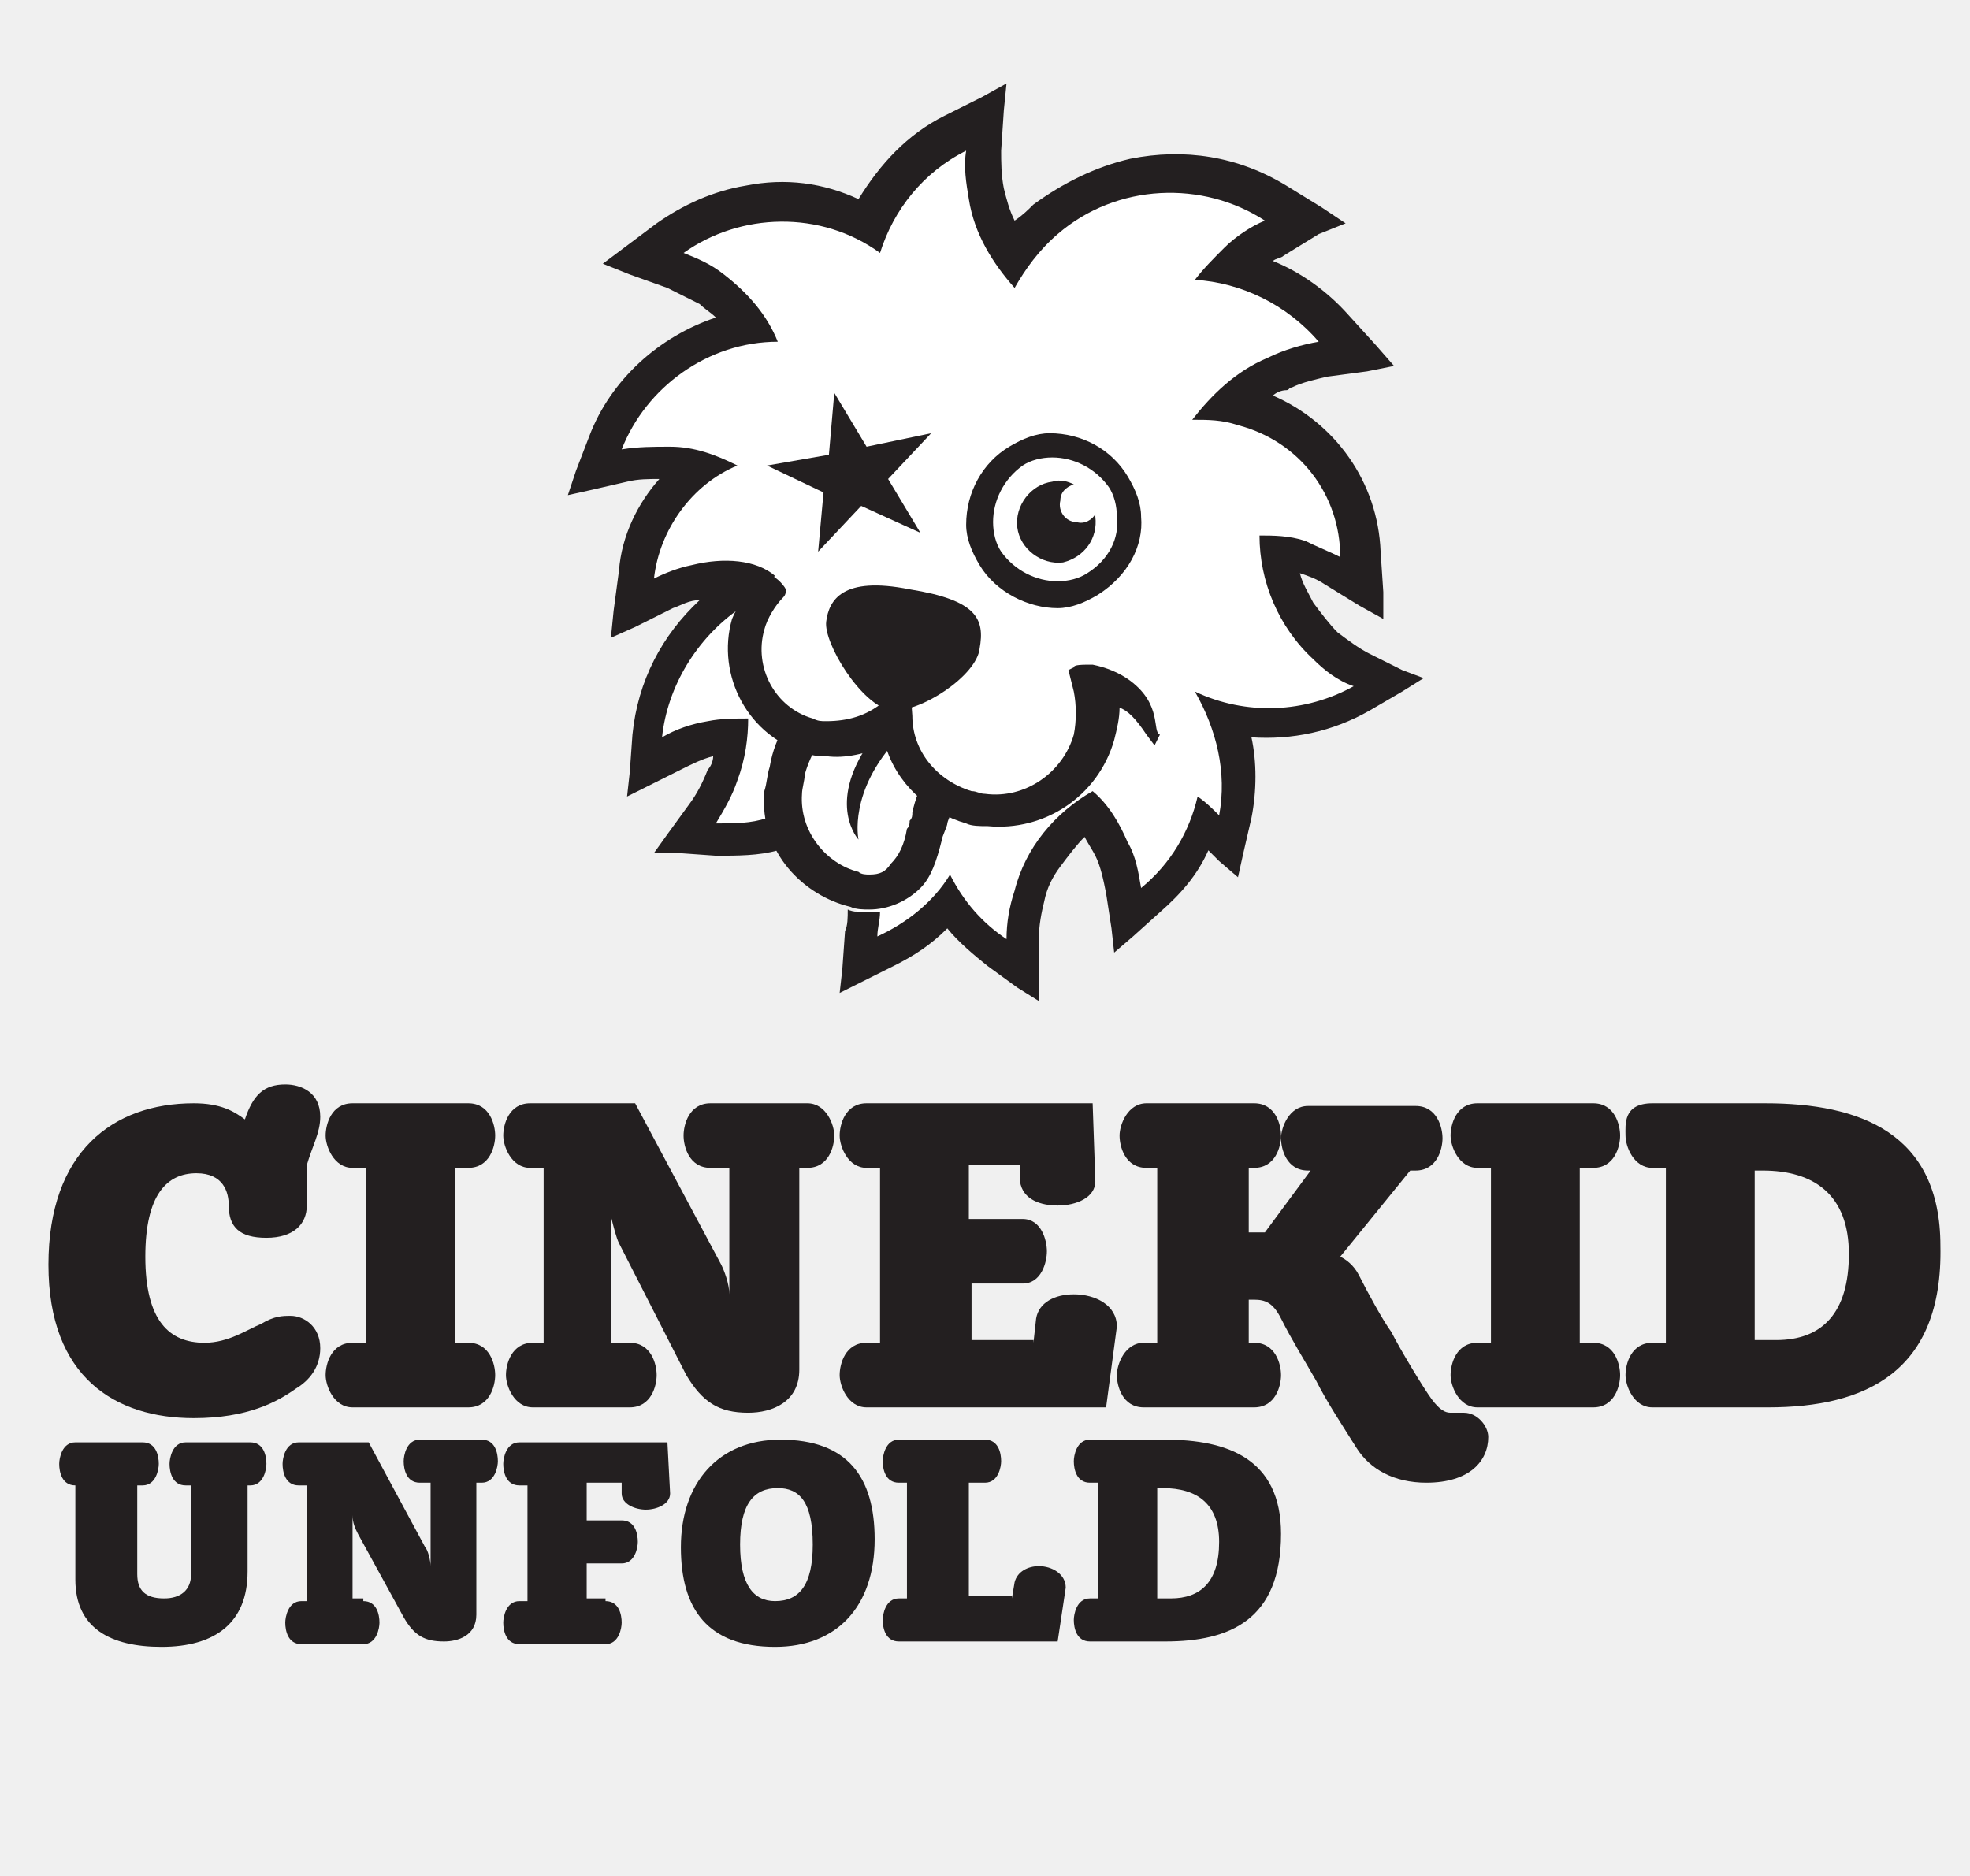
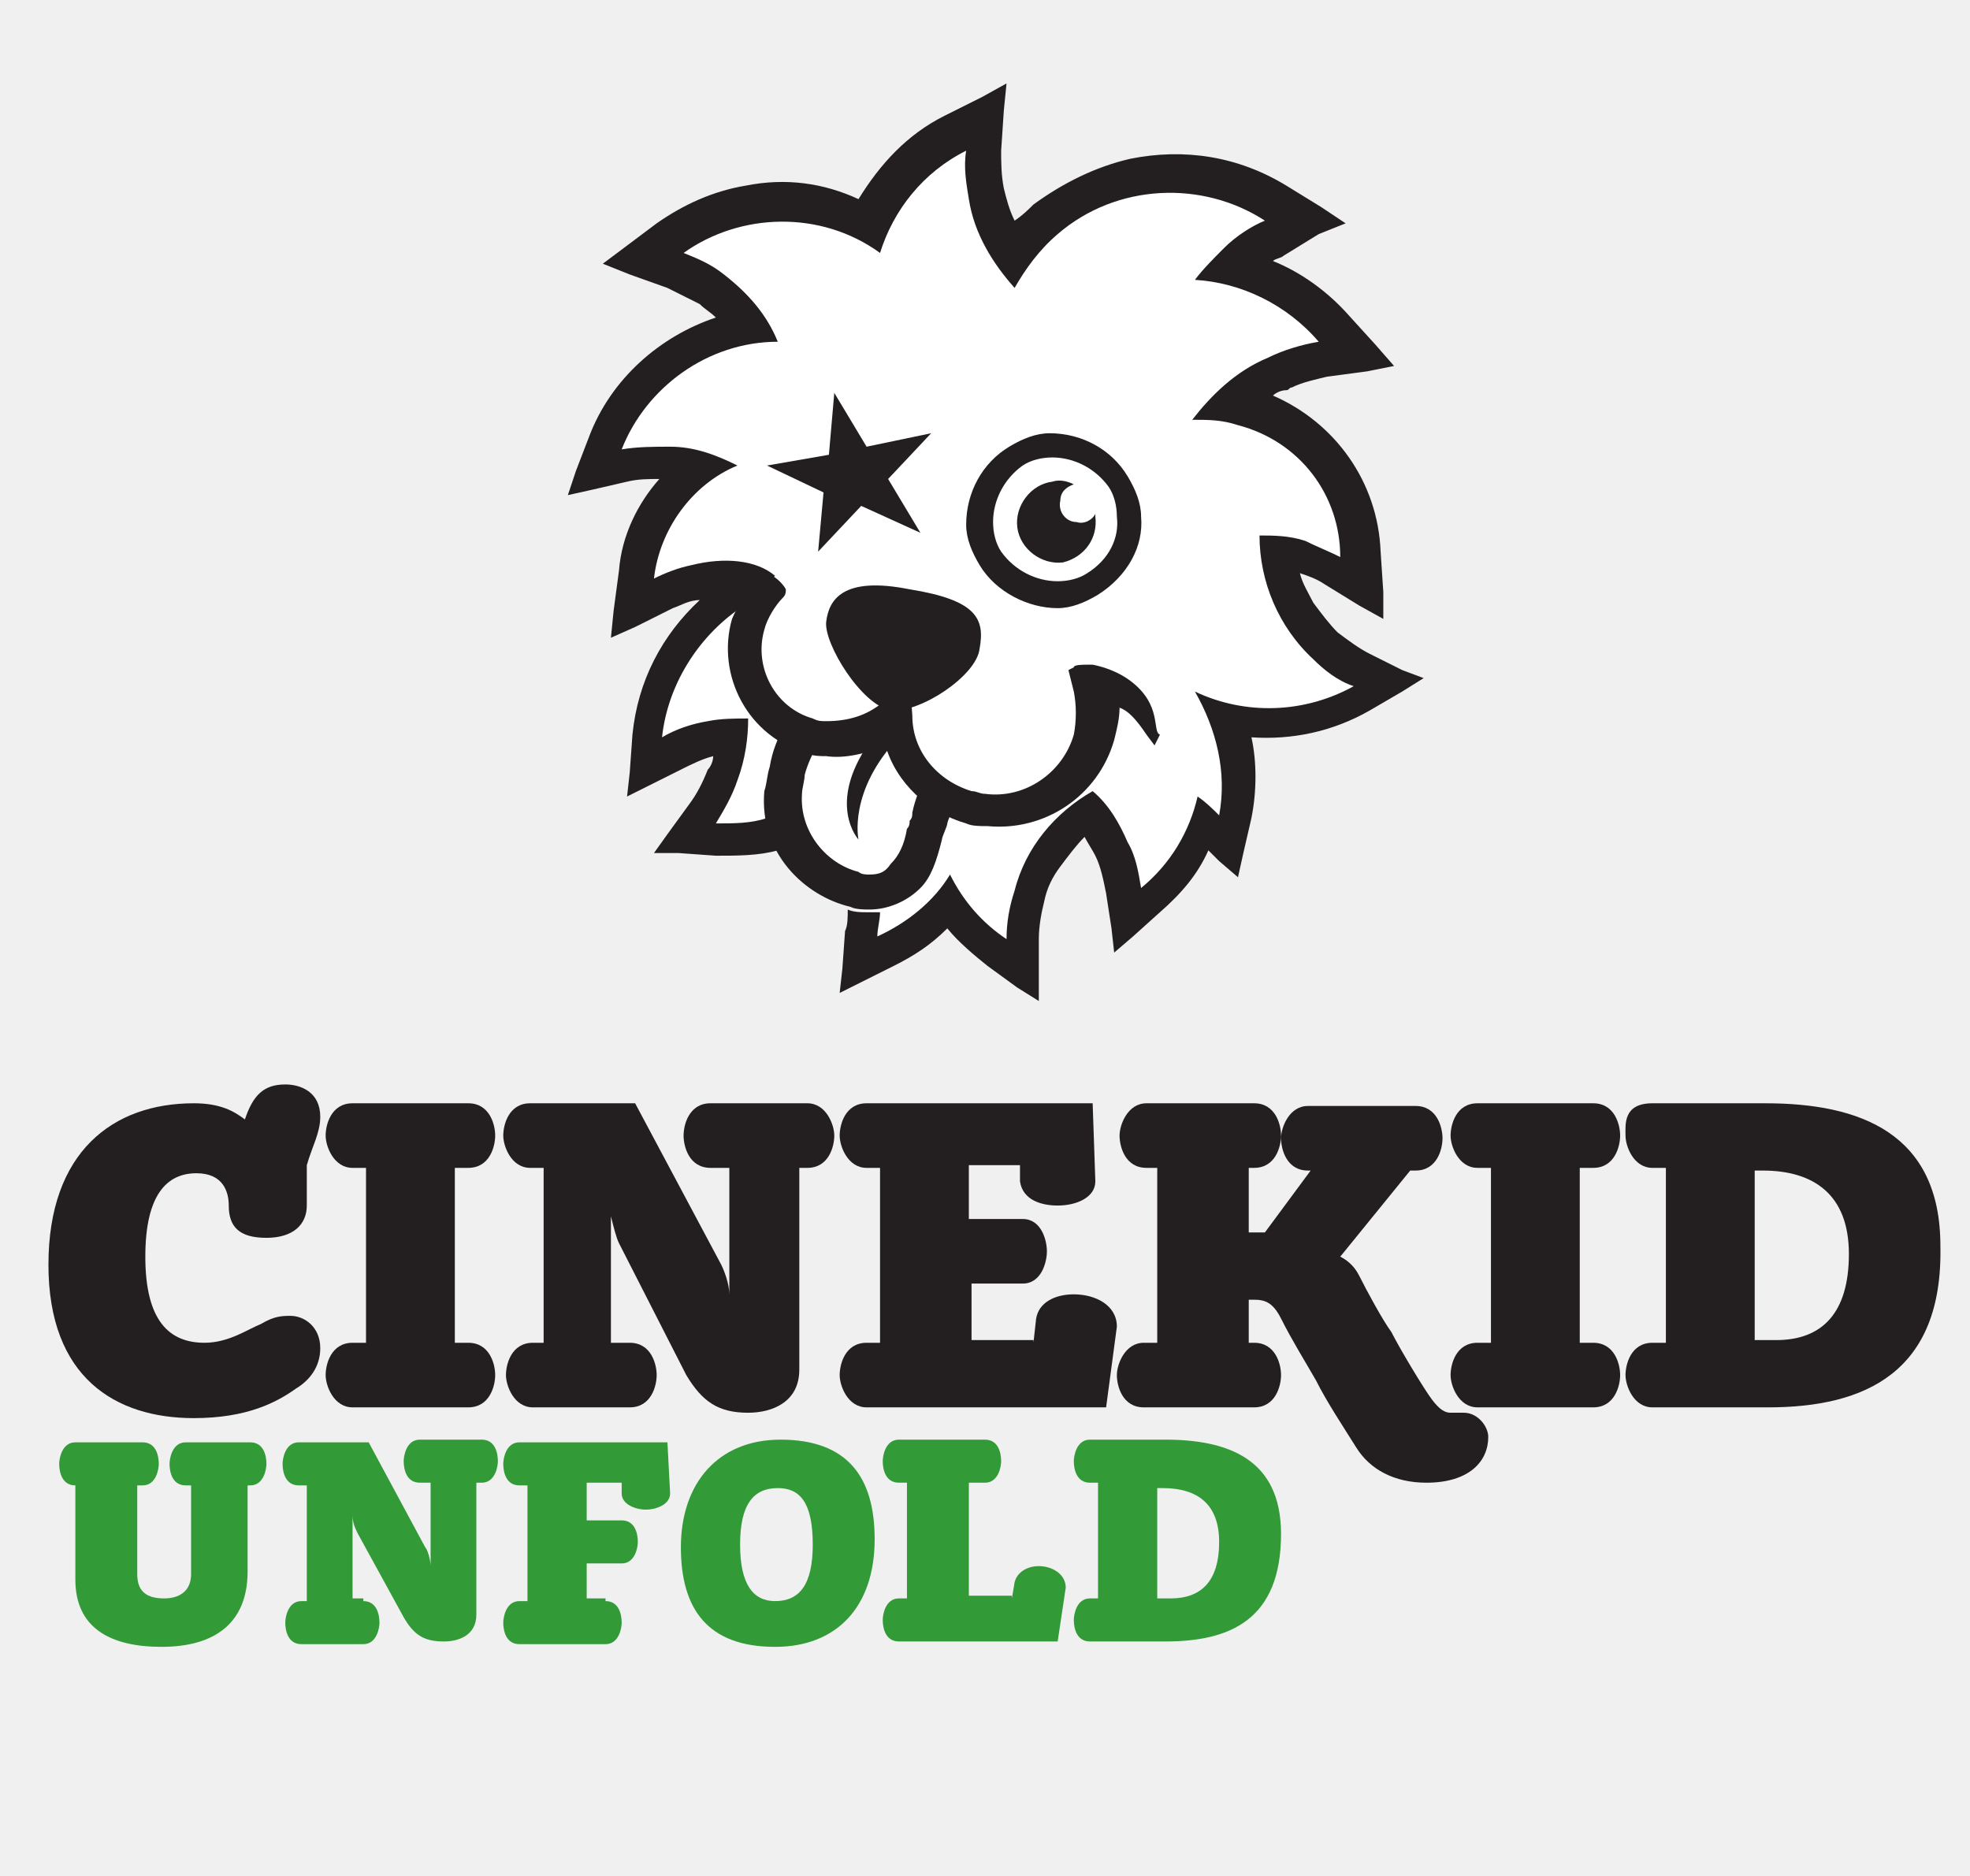
<svg xmlns="http://www.w3.org/2000/svg" version="1.1" id="Layer_1" x="0px" y="0px" viewBox="0 0 73.2 69.7" style="enable-background:new 0 0 73.2 69.7;" xml:space="preserve">
-   <style type="text/css">
+   <defs id="defs59" />
+   <style type="text/css" id="style3">
	.st0{fill:#231F20;}
	.st1{fill:#FFFFFF;}
</style>
-   <g>
-     <g>
-       <path class="st0" d="M17.4,49.9c0.8,0,1,0.8,1,1.2c0,0.4-0.2,1.2-1,1.2h-4.3c-0.7,0-1-0.8-1-1.2c0-0.4,0.2-1.2,1-1.2h0.5v-6.5    h-0.5c-0.7,0-1-0.8-1-1.2c0-0.4,0.2-1.2,1-1.2h4.3c0.8,0,1,0.8,1,1.2c0,0.4-0.2,1.2-1,1.2h-0.5v6.5H17.4L17.4,49.9z" />
-       <path class="st0" d="M23.4,49.9c0.8,0,1,0.8,1,1.2c0,0.4-0.2,1.2-1,1.2h-3.6c-0.7,0-1-0.8-1-1.2c0-0.4,0.2-1.2,1-1.2h0.4v-6.5    h-0.5c-0.7,0-1-0.8-1-1.2c0-0.4,0.2-1.2,1-1.2h3.9l3.2,6c0.1,0.2,0.3,0.7,0.3,1.1v-4.7h-0.7c-0.8,0-1-0.8-1-1.2    c0-0.4,0.2-1.2,1-1.2H30c0.7,0,1,0.8,1,1.2c0,0.4-0.2,1.2-1,1.2h-0.3v7.5c0,1.2-1,1.6-1.9,1.6c-1.1,0-1.7-0.4-2.3-1.4L23,46.2    c-0.1-0.2-0.2-0.6-0.3-1v4.7H23.4L23.4,49.9z" />
-       <path class="st0" d="M38.4,49.9l0.1-0.9c0.1-0.6,0.7-0.9,1.4-0.9c0.8,0,1.6,0.4,1.6,1.2l-0.4,3h-8.9c-0.7,0-1-0.8-1-1.2    c0-0.4,0.2-1.2,1-1.2h0.5v-6.5h-0.5c-0.7,0-1-0.8-1-1.2c0-0.4,0.2-1.2,1-1.2h8.4c0,0,0.1,2.9,0.1,2.9c0,0.6-0.7,0.9-1.4,0.9    c-0.6,0-1.3-0.2-1.4-0.9l0-0.6h-1.9v2H38c0.7,0,0.9,0.8,0.9,1.2c0,0.4-0.2,1.2-0.9,1.2h-1.9v2.1H38.4L38.4,49.9z" />
-       <path class="st0" d="M59.2,49.9c0.8,0,1,0.8,1,1.2c0,0.4-0.2,1.2-1,1.2h-4.3c-0.7,0-1-0.8-1-1.2c0-0.4,0.2-1.2,1-1.2h0.5v-6.5    h-0.5c-0.7,0-1-0.8-1-1.2c0-0.4,0.2-1.2,1-1.2h4.3c0.8,0,1,0.8,1,1.2c0,0.4-0.2,1.2-1,1.2h-0.5v6.5H59.2L59.2,49.9z" />
-       <path class="st0" d="M65.5,43.5h-0.3v6.3H66c1.7,0,2.7-1,2.7-3.2C68.7,44.4,67.4,43.5,65.5,43.5 M65.7,52.3h-4.3    c-0.7,0-1-0.8-1-1.2c0-0.4,0.2-1.2,1-1.2h0.5v-6.5h-0.5c-0.7,0-1-0.8-1-1.2c0-0.4-0.1-1.2,1-1.2h4.2c3.5,0,6.5,1.1,6.5,5.3    C72.2,51,69.3,52.3,65.7,52.3" />
-       <path class="st0" d="M54.4,52.5c-0.3,0-0.4,0-0.5,0c-0.2,0-0.4-0.1-0.7-0.5c-0.3-0.4-1.2-1.9-1.5-2.5c-0.3-0.4-0.9-1.5-1.2-2.1    c-0.2-0.4-0.5-0.6-0.7-0.7l2.6-3.2h0.2c0.8,0,1-0.8,1-1.2c0-0.4-0.2-1.2-1-1.2h-4c-0.7,0-1,0.8-1,1.2c0,0.4,0.2,1.2,1,1.2h0.1    L47,45.8h-0.6v-2.4h0.2c0.8,0,1-0.8,1-1.2c0-0.4-0.2-1.2-1-1.2h-4c-0.7,0-1,0.8-1,1.2c0,0.4,0.2,1.2,1,1.2H43v6.5h-0.5    c-0.7,0-1,0.8-1,1.2c0,0.4,0.2,1.2,1,1.2h4.1c0.8,0,1-0.8,1-1.2c0-0.4-0.2-1.2-1-1.2h-0.2v-1.6h0.2c0.4,0,0.7,0.1,1,0.7    c0.4,0.8,0.9,1.6,1.3,2.3c0.4,0.8,1,1.7,1.5,2.5c0.5,0.8,1.4,1.3,2.6,1.3c1.6,0,2.3-0.8,2.3-1.7C55.3,53,54.9,52.5,54.4,52.5" />
-       <path class="st0" d="M10.6,40.3c0.6,0,1.3,0.3,1.3,1.2c0,0.6-0.3,1.1-0.5,1.8v1.5c0,0.7-0.5,1.2-1.5,1.2c-1,0-1.4-0.4-1.4-1.2    c0-0.5-0.2-1.2-1.2-1.2c-1.1,0-1.9,0.8-1.9,3.1c0,2.4,0.9,3.2,2.2,3.2c0.9,0,1.6-0.5,2.1-0.7c0.5-0.3,0.8-0.3,1.1-0.3    c0.5,0,1.1,0.4,1.1,1.2c0,0.7-0.4,1.2-0.9,1.5c-0.7,0.5-1.8,1.1-3.8,1.1c-2.9,0-5.4-1.5-5.4-5.7c0-4.2,2.4-6,5.4-6    c1,0,1.5,0.3,1.9,0.6C9.4,40.7,9.8,40.3,10.6,40.3" />
-       <polygon class="st1" points="24.5,9.2 30,7.2 32.6,8.1 36.3,4.6 36.7,7.5 37.7,9.1 39.9,7.2 43.5,6.5 47.8,7.7 46.5,9.8 50.3,13     46.6,14.7 49.4,17.4 50.8,21.6 48.1,21.1 49,23.5 51.3,25.4 49.1,26.7 45.7,27.2 45.7,31.8 44.8,31.3 42.1,33.6 40.7,30.4     38.7,32 38.1,35.5 34.9,33.7 32.2,35.3 31.6,33 29.2,31 26.2,30.7 27,28.9 27.1,27.8 24.8,28.1 24.2,27.6 24.7,25 26.1,23.4     26.3,21.6 24,22.4 24,20.2 25.4,17.3 22.7,17 23.9,14.3 27.6,11.9 24.5,9.2   " />
-       <path class="st0" d="M52.1,24.9l-1.2-0.6c-0.4-0.2-0.8-0.5-1.2-0.8c-0.3-0.3-0.6-0.7-0.9-1.1c-0.2-0.4-0.4-0.7-0.5-1.1    c0.3,0.1,0.6,0.2,0.9,0.4l1.3,0.8l0.9,0.5l0-1l-0.1-1.5c-0.1-2.6-1.7-4.8-4-5.8c0.1-0.1,0.3-0.2,0.5-0.2c0.1,0,0.1-0.1,0.2-0.1    c0.4-0.2,0.9-0.3,1.3-0.4l1.5-0.2l1-0.2l-0.7-0.8l-1-1.1c-0.8-0.9-1.8-1.6-2.8-2c0.1-0.1,0.3-0.1,0.4-0.2L49,8.7L50,8.3l-0.9-0.6    l-1.3-0.8C46,5.8,44,5.5,42,5.9c-1.3,0.3-2.5,0.9-3.6,1.7C38.2,7.8,38,8,37.7,8.2c-0.2-0.4-0.3-0.8-0.4-1.2    c-0.1-0.5-0.1-1-0.1-1.4l0.1-1.5l0.1-1l-0.9,0.5l-1.4,0.7c-1.4,0.7-2.4,1.8-3.2,3.1c-1.3-0.6-2.7-0.8-4.2-0.5    c-1.2,0.2-2.3,0.7-3.3,1.4l-1.2,0.9l-0.8,0.6l1,0.4l1.4,0.5c0.4,0.2,0.8,0.4,1.2,0.6c0.2,0.2,0.4,0.3,0.6,0.5    c-2.1,0.7-3.9,2.3-4.7,4.4l-0.5,1.3l-0.3,0.9l0.9-0.2l1.3-0.3c0.4-0.1,0.8-0.1,1.2-0.1c-0.8,0.9-1.4,2.1-1.5,3.4l-0.2,1.5l-0.1,1    l0.9-0.4l1.4-0.7c0.3-0.1,0.6-0.3,1-0.3c-1.4,1.3-2.3,3-2.5,5l-0.1,1.4l-0.1,0.9l0.8-0.4l1.2-0.6c0.4-0.2,0.8-0.4,1.2-0.5    c0,0.2-0.1,0.4-0.2,0.5c-0.2,0.5-0.4,0.9-0.7,1.3l-0.8,1.1l-0.5,0.7l0.9,0l1.4,0.1c0.8,0,1.6,0,2.3-0.2c-0.2-0.4-0.3-0.8-0.4-1.2    c-0.6,0.2-1.2,0.2-1.9,0.2c0.3-0.5,0.6-1,0.8-1.6c0.3-0.8,0.4-1.6,0.4-2.3c-0.5,0-1,0-1.5,0.1c-0.6,0.1-1.2,0.3-1.7,0.6    c0.2-1.9,1.3-3.7,2.9-4.8c0.3-0.4,0.8-0.8,1.3-1.2c-0.7-0.6-1.9-0.7-3.1-0.4c-0.5,0.1-1,0.3-1.4,0.5c0.2-1.8,1.4-3.5,3.1-4.2    c-0.8-0.4-1.6-0.7-2.5-0.7c-0.6,0-1.2,0-1.8,0.1c0.9-2.3,3.2-4,5.8-4c-0.4-1-1.1-1.8-2-2.5c-0.5-0.4-1-0.6-1.5-0.8    c2.1-1.5,5.1-1.6,7.3,0c0.5-1.6,1.6-3,3.2-3.8c-0.1,0.6,0,1.2,0.1,1.8c0.2,1.3,0.9,2.4,1.7,3.3c0.4-0.7,0.9-1.4,1.6-2    c2.2-1.9,5.4-2,7.7-0.5c-0.5,0.2-1.1,0.6-1.5,1c-0.4,0.4-0.8,0.8-1.1,1.2c1.7,0.1,3.4,0.9,4.6,2.3c-0.6,0.1-1.3,0.3-1.9,0.6    c-1.2,0.5-2.1,1.4-2.8,2.3c0.6,0,1.1,0,1.7,0.2c2.3,0.6,3.8,2.6,3.8,4.9c-0.4-0.2-0.9-0.4-1.3-0.6c-0.6-0.2-1.2-0.2-1.7-0.2    c0,1.7,0.7,3.4,2,4.6c0.4,0.4,0.9,0.8,1.5,1c-1.8,1-4,1.1-5.9,0.2c0.8,1.4,1.2,3,0.9,4.6c-0.2-0.2-0.5-0.5-0.8-0.7    c-0.3,1.3-1,2.5-2.1,3.4c-0.1-0.6-0.2-1.2-0.5-1.7c-0.3-0.7-0.7-1.4-1.3-1.9c-1.4,0.8-2.5,2.1-2.9,3.7c-0.2,0.6-0.3,1.2-0.3,1.8    c-0.9-0.6-1.6-1.4-2.1-2.4c-0.6,1-1.6,1.8-2.7,2.3c0-0.3,0.1-0.6,0.1-0.9c-0.2,0-0.4,0-0.5,0c-0.2,0-0.5,0-0.7-0.1h0l0,0    c0,0.3,0,0.6-0.1,0.8L31.3,36l-0.1,0.9l0.8-0.4l1.2-0.6c0.8-0.4,1.4-0.8,2-1.4c0.4,0.5,1,1,1.5,1.4l1.1,0.8l0.8,0.5l0-0.9l0-1.4    c0-0.5,0.1-1,0.2-1.4c0.1-0.5,0.3-0.9,0.6-1.3c0.3-0.4,0.6-0.8,0.9-1.1c0.1,0.2,0.3,0.5,0.4,0.7c0.2,0.4,0.3,0.9,0.4,1.4l0.2,1.3    l0.1,0.9l0.7-0.6l1-0.9c0.8-0.7,1.4-1.4,1.8-2.3l0.4,0.4l0.7,0.6l0.2-0.9l0.3-1.3c0.2-1,0.2-2.1,0-3c1.5,0.1,3-0.2,4.4-1l1.2-0.7    l0.8-0.5L52.1,24.9L52.1,24.9z" />
-       <path class="st0" d="M42,25.3c-0.4-0.3-0.9-0.5-1.4-0.6c-0.4,0-0.7,0-0.7,0.1l-0.2,0.1l0.2,0.8c0.1,0.5,0.1,1.1,0,1.6    c-0.4,1.4-1.8,2.4-3.3,2.2c-0.2,0-0.3-0.1-0.5-0.1c-1.3-0.4-2.2-1.5-2.2-2.8l-0.1-1.4l-1,0.9c-0.6,0.5-1.3,0.7-2.1,0.7    c-0.2,0-0.3,0-0.5-0.1c-1.4-0.4-2.2-1.9-1.8-3.3c0.1-0.4,0.4-0.9,0.7-1.2c0.1-0.1,0.1-0.2,0.1-0.3c-0.1-0.2-0.4-0.5-0.7-0.6    c-0.2,0-0.3,0.1-0.4,0.2c-0.3,0.5-0.7,1-0.9,1.5c-0.6,2.1,0.6,4.4,2.8,5c0.2,0.1,0.5,0.1,0.7,0.1c0.7,0.1,1.5-0.1,2.2-0.4    c0.4,1.4,1.6,2.5,3,2.9c0.2,0.1,0.5,0.1,0.8,0.1c2.1,0.2,4.1-1.1,4.7-3.2c0.1-0.4,0.2-0.8,0.2-1.2c0.3,0.1,0.6,0.4,1,1l0.3,0.4    l0.2-0.4C42.8,27.2,43.2,26.2,42,25.3L42,25.3z" />
-       <path class="st0" d="M33.1,26.4c-1.1-0.2-2.5-2.5-2.4-3.3c0.1-0.8,0.6-1.7,3.1-1.2c2.5,0.4,2.8,1.1,2.6,2.2    C36.3,25.1,34.2,26.5,33.1,26.4L33.1,26.4z" />
-       <path class="st0" d="M42.4,19.2c0-0.5-0.2-1-0.5-1.5c-0.6-1-1.7-1.6-2.9-1.6c-0.5,0-1,0.2-1.5,0.5c-1,0.6-1.6,1.7-1.6,2.9    c0,0.5,0.2,1,0.5,1.5c0.6,1,1.8,1.6,2.9,1.6c0.5,0,1-0.2,1.5-0.5l-0.2-0.4l0.2,0.4C41.9,21.4,42.5,20.3,42.4,19.2L42.4,19.2z     M40.4,21.3c-0.3,0.2-0.7,0.3-1.1,0.3c-0.8,0-1.6-0.4-2.1-1.1c-0.2-0.3-0.3-0.7-0.3-1.1c0-0.8,0.4-1.6,1.1-2.1    c0.3-0.2,0.7-0.3,1.1-0.3c0.8,0,1.6,0.4,2.1,1.1c0.2,0.3,0.3,0.7,0.3,1.1C41.6,20,41.2,20.8,40.4,21.3L40.4,21.3z" />
-       <path class="st0" d="M40.7,19.2c0,0,0-0.1,0-0.1c-0.1,0.2-0.4,0.4-0.7,0.3c-0.4,0-0.7-0.4-0.6-0.8c0-0.3,0.2-0.5,0.5-0.6    c-0.2-0.1-0.5-0.2-0.8-0.1c-0.8,0.1-1.4,0.9-1.3,1.7c0.1,0.8,0.9,1.4,1.7,1.3C40.3,20.7,40.8,20,40.7,19.2L40.7,19.2z" />
-       <polygon class="st0" points="30.8,16.9 31,14.6 32.2,16.6 34.6,16.1 33,17.8 34.2,19.8 32,18.8 30.4,20.5 30.6,18.3 28.5,17.3     30.8,16.9   " />
-       <path class="st0" d="M33.4,27.4c0-0.1-0.1-0.2-0.1-0.3c-0.3,0.2-0.6,0.4-1,0.5c-1.6,2.3-0.4,3.6-0.4,3.6S31.5,29.4,33.4,27.4    C33.3,27.5,33.4,27.4,33.4,27.4L33.4,27.4z" />
-       <path class="st0" d="M34.5,28.7c-0.3,0.5-0.5,1-0.6,1.5c0,0.1,0,0.2-0.1,0.3c0,0.1,0,0.2-0.1,0.3c-0.1,0.6-0.3,1-0.6,1.3    c-0.2,0.3-0.4,0.4-0.8,0.4c-0.1,0-0.3,0-0.4-0.1c-1.2-0.3-2.2-1.5-2.1-2.9c0-0.2,0.1-0.5,0.1-0.7c0.1-0.4,0.3-0.8,0.5-1.2    c-0.4-0.1-0.9-0.4-1.2-0.7c-0.3,0.5-0.5,1-0.6,1.6c-0.1,0.3-0.1,0.6-0.2,0.9c-0.2,2.3,1.5,3.9,3.2,4.3l0,0h0    c0.2,0.1,0.5,0.1,0.7,0.1c0.7,0,1.4-0.3,1.9-0.8c0.4-0.4,0.6-1,0.8-1.8c0-0.1,0.2-0.5,0.2-0.6c0-0.1,0.3-0.7,0.3-0.8    c0.1-0.2,0.1-0.3,0.1-0.4C35.2,29.2,34.8,29,34.5,28.7L34.5,28.7z" />
+   <g id="g5">
+     <g id="g9">
+       <path class="st0" d="M17.4,49.9c0.8,0,1,0.8,1,1.2c0,0.4-0.2,1.2-1,1.2h-4.3c-0.7,0-1-0.8-1-1.2c0-0.4,0.2-1.2,1-1.2h0.5v-6.5    h-0.5c-0.7,0-1-0.8-1-1.2c0-0.4,0.2-1.2,1-1.2h4.3c0.8,0,1,0.8,1,1.2c0,0.4-0.2,1.2-1,1.2h-0.5v6.5H17.4L17.4,49.9z" id="path11" />
+       <path class="st0" d="M23.4,49.9c0.8,0,1,0.8,1,1.2c0,0.4-0.2,1.2-1,1.2h-3.6c-0.7,0-1-0.8-1-1.2c0-0.4,0.2-1.2,1-1.2h0.4v-6.5    h-0.5c-0.7,0-1-0.8-1-1.2c0-0.4,0.2-1.2,1-1.2h3.9l3.2,6c0.1,0.2,0.3,0.7,0.3,1.1v-4.7h-0.7c-0.8,0-1-0.8-1-1.2    c0-0.4,0.2-1.2,1-1.2H30c0.7,0,1,0.8,1,1.2c0,0.4-0.2,1.2-1,1.2h-0.3v7.5c0,1.2-1,1.6-1.9,1.6c-1.1,0-1.7-0.4-2.3-1.4L23,46.2    c-0.1-0.2-0.2-0.6-0.3-1v4.7H23.4L23.4,49.9z" id="path13" />
+       <path class="st0" d="M38.4,49.9l0.1-0.9c0.1-0.6,0.7-0.9,1.4-0.9c0.8,0,1.6,0.4,1.6,1.2l-0.4,3h-8.9c-0.7,0-1-0.8-1-1.2    c0-0.4,0.2-1.2,1-1.2h0.5v-6.5h-0.5c-0.7,0-1-0.8-1-1.2c0-0.4,0.2-1.2,1-1.2h8.4c0,0,0.1,2.9,0.1,2.9c0,0.6-0.7,0.9-1.4,0.9    c-0.6,0-1.3-0.2-1.4-0.9l0-0.6h-1.9v2H38c0.7,0,0.9,0.8,0.9,1.2c0,0.4-0.2,1.2-0.9,1.2h-1.9v2.1H38.4L38.4,49.9z" id="path15" />
+       <path class="st0" d="M59.2,49.9c0.8,0,1,0.8,1,1.2c0,0.4-0.2,1.2-1,1.2h-4.3c-0.7,0-1-0.8-1-1.2c0-0.4,0.2-1.2,1-1.2h0.5v-6.5    h-0.5c-0.7,0-1-0.8-1-1.2c0-0.4,0.2-1.2,1-1.2h4.3c0.8,0,1,0.8,1,1.2c0,0.4-0.2,1.2-1,1.2h-0.5v6.5H59.2L59.2,49.9z" id="path17" />
+       <path class="st0" d="M65.5,43.5h-0.3v6.3H66c1.7,0,2.7-1,2.7-3.2C68.7,44.4,67.4,43.5,65.5,43.5 M65.7,52.3h-4.3    c-0.7,0-1-0.8-1-1.2c0-0.4,0.2-1.2,1-1.2h0.5v-6.5h-0.5c-0.7,0-1-0.8-1-1.2c0-0.4-0.1-1.2,1-1.2h4.2c3.5,0,6.5,1.1,6.5,5.3    C72.2,51,69.3,52.3,65.7,52.3" id="path19" />
+       <path class="st0" d="M54.4,52.5c-0.3,0-0.4,0-0.5,0c-0.2,0-0.4-0.1-0.7-0.5c-0.3-0.4-1.2-1.9-1.5-2.5c-0.3-0.4-0.9-1.5-1.2-2.1    c-0.2-0.4-0.5-0.6-0.7-0.7l2.6-3.2h0.2c0.8,0,1-0.8,1-1.2c0-0.4-0.2-1.2-1-1.2h-4c-0.7,0-1,0.8-1,1.2c0,0.4,0.2,1.2,1,1.2h0.1    L47,45.8h-0.6v-2.4h0.2c0.8,0,1-0.8,1-1.2c0-0.4-0.2-1.2-1-1.2h-4c-0.7,0-1,0.8-1,1.2c0,0.4,0.2,1.2,1,1.2H43v6.5h-0.5    c-0.7,0-1,0.8-1,1.2c0,0.4,0.2,1.2,1,1.2h4.1c0.8,0,1-0.8,1-1.2c0-0.4-0.2-1.2-1-1.2h-0.2v-1.6h0.2c0.4,0,0.7,0.1,1,0.7    c0.4,0.8,0.9,1.6,1.3,2.3c0.4,0.8,1,1.7,1.5,2.5c0.5,0.8,1.4,1.3,2.6,1.3c1.6,0,2.3-0.8,2.3-1.7C55.3,53,54.9,52.5,54.4,52.5" id="path21" />
+       <path class="st0" d="M10.6,40.3c0.6,0,1.3,0.3,1.3,1.2c0,0.6-0.3,1.1-0.5,1.8v1.5c0,0.7-0.5,1.2-1.5,1.2c-1,0-1.4-0.4-1.4-1.2    c0-0.5-0.2-1.2-1.2-1.2c-1.1,0-1.9,0.8-1.9,3.1c0,2.4,0.9,3.2,2.2,3.2c0.9,0,1.6-0.5,2.1-0.7c0.5-0.3,0.8-0.3,1.1-0.3    c0.5,0,1.1,0.4,1.1,1.2c0,0.7-0.4,1.2-0.9,1.5c-0.7,0.5-1.8,1.1-3.8,1.1c-2.9,0-5.4-1.5-5.4-5.7c0-4.2,2.4-6,5.4-6    c1,0,1.5,0.3,1.9,0.6C9.4,40.7,9.8,40.3,10.6,40.3" id="path23" />
+       <polygon class="st1" points="24.5,9.2 30,7.2 32.6,8.1 36.3,4.6 36.7,7.5 37.7,9.1 39.9,7.2 43.5,6.5 47.8,7.7 46.5,9.8 50.3,13     46.6,14.7 49.4,17.4 50.8,21.6 48.1,21.1 49,23.5 51.3,25.4 49.1,26.7 45.7,27.2 45.7,31.8 44.8,31.3 42.1,33.6 40.7,30.4     38.7,32 38.1,35.5 34.9,33.7 32.2,35.3 31.6,33 29.2,31 26.2,30.7 27,28.9 27.1,27.8 24.8,28.1 24.2,27.6 24.7,25 26.1,23.4     26.3,21.6 24,22.4 24,20.2 25.4,17.3 22.7,17 23.9,14.3 27.6,11.9 24.5,9.2   " id="polygon25" />
+       <path class="st0" d="M52.1,24.9l-1.2-0.6c-0.4-0.2-0.8-0.5-1.2-0.8c-0.3-0.3-0.6-0.7-0.9-1.1c-0.2-0.4-0.4-0.7-0.5-1.1    c0.3,0.1,0.6,0.2,0.9,0.4l1.3,0.8l0.9,0.5l0-1l-0.1-1.5c-0.1-2.6-1.7-4.8-4-5.8c0.1-0.1,0.3-0.2,0.5-0.2c0.1,0,0.1-0.1,0.2-0.1    c0.4-0.2,0.9-0.3,1.3-0.4l1.5-0.2l1-0.2l-0.7-0.8l-1-1.1c-0.8-0.9-1.8-1.6-2.8-2c0.1-0.1,0.3-0.1,0.4-0.2L49,8.7L50,8.3l-0.9-0.6    l-1.3-0.8C46,5.8,44,5.5,42,5.9c-1.3,0.3-2.5,0.9-3.6,1.7C38.2,7.8,38,8,37.7,8.2c-0.2-0.4-0.3-0.8-0.4-1.2    c-0.1-0.5-0.1-1-0.1-1.4l0.1-1.5l0.1-1l-0.9,0.5l-1.4,0.7c-1.4,0.7-2.4,1.8-3.2,3.1c-1.3-0.6-2.7-0.8-4.2-0.5    c-1.2,0.2-2.3,0.7-3.3,1.4l-1.2,0.9l-0.8,0.6l1,0.4l1.4,0.5c0.4,0.2,0.8,0.4,1.2,0.6c0.2,0.2,0.4,0.3,0.6,0.5    c-2.1,0.7-3.9,2.3-4.7,4.4l-0.5,1.3l-0.3,0.9l0.9-0.2l1.3-0.3c0.4-0.1,0.8-0.1,1.2-0.1c-0.8,0.9-1.4,2.1-1.5,3.4l-0.2,1.5l-0.1,1    l0.9-0.4l1.4-0.7c0.3-0.1,0.6-0.3,1-0.3c-1.4,1.3-2.3,3-2.5,5l-0.1,1.4l-0.1,0.9l0.8-0.4l1.2-0.6c0.4-0.2,0.8-0.4,1.2-0.5    c0,0.2-0.1,0.4-0.2,0.5c-0.2,0.5-0.4,0.9-0.7,1.3l-0.8,1.1l-0.5,0.7l0.9,0l1.4,0.1c0.8,0,1.6,0,2.3-0.2c-0.2-0.4-0.3-0.8-0.4-1.2    c-0.6,0.2-1.2,0.2-1.9,0.2c0.3-0.5,0.6-1,0.8-1.6c0.3-0.8,0.4-1.6,0.4-2.3c-0.5,0-1,0-1.5,0.1c-0.6,0.1-1.2,0.3-1.7,0.6    c0.2-1.9,1.3-3.7,2.9-4.8c0.3-0.4,0.8-0.8,1.3-1.2c-0.7-0.6-1.9-0.7-3.1-0.4c-0.5,0.1-1,0.3-1.4,0.5c0.2-1.8,1.4-3.5,3.1-4.2    c-0.8-0.4-1.6-0.7-2.5-0.7c-0.6,0-1.2,0-1.8,0.1c0.9-2.3,3.2-4,5.8-4c-0.4-1-1.1-1.8-2-2.5c-0.5-0.4-1-0.6-1.5-0.8    c2.1-1.5,5.1-1.6,7.3,0c0.5-1.6,1.6-3,3.2-3.8c-0.1,0.6,0,1.2,0.1,1.8c0.2,1.3,0.9,2.4,1.7,3.3c0.4-0.7,0.9-1.4,1.6-2    c2.2-1.9,5.4-2,7.7-0.5c-0.5,0.2-1.1,0.6-1.5,1c-0.4,0.4-0.8,0.8-1.1,1.2c1.7,0.1,3.4,0.9,4.6,2.3c-0.6,0.1-1.3,0.3-1.9,0.6    c-1.2,0.5-2.1,1.4-2.8,2.3c0.6,0,1.1,0,1.7,0.2c2.3,0.6,3.8,2.6,3.8,4.9c-0.4-0.2-0.9-0.4-1.3-0.6c-0.6-0.2-1.2-0.2-1.7-0.2    c0,1.7,0.7,3.4,2,4.6c0.4,0.4,0.9,0.8,1.5,1c-1.8,1-4,1.1-5.9,0.2c0.8,1.4,1.2,3,0.9,4.6c-0.2-0.2-0.5-0.5-0.8-0.7    c-0.3,1.3-1,2.5-2.1,3.4c-0.1-0.6-0.2-1.2-0.5-1.7c-0.3-0.7-0.7-1.4-1.3-1.9c-1.4,0.8-2.5,2.1-2.9,3.7c-0.2,0.6-0.3,1.2-0.3,1.8    c-0.9-0.6-1.6-1.4-2.1-2.4c-0.6,1-1.6,1.8-2.7,2.3c0-0.3,0.1-0.6,0.1-0.9c-0.2,0-0.4,0-0.5,0c-0.2,0-0.5,0-0.7-0.1h0l0,0    c0,0.3,0,0.6-0.1,0.8L31.3,36l-0.1,0.9l0.8-0.4l1.2-0.6c0.8-0.4,1.4-0.8,2-1.4c0.4,0.5,1,1,1.5,1.4l1.1,0.8l0.8,0.5l0-0.9l0-1.4    c0-0.5,0.1-1,0.2-1.4c0.1-0.5,0.3-0.9,0.6-1.3c0.3-0.4,0.6-0.8,0.9-1.1c0.1,0.2,0.3,0.5,0.4,0.7c0.2,0.4,0.3,0.9,0.4,1.4l0.2,1.3    l0.1,0.9l0.7-0.6l1-0.9c0.8-0.7,1.4-1.4,1.8-2.3l0.4,0.4l0.7,0.6l0.2-0.9l0.3-1.3c0.2-1,0.2-2.1,0-3c1.5,0.1,3-0.2,4.4-1l1.2-0.7    l0.8-0.5L52.1,24.9L52.1,24.9z" id="path27" />
+       <path class="st0" d="M42,25.3c-0.4-0.3-0.9-0.5-1.4-0.6c-0.4,0-0.7,0-0.7,0.1l-0.2,0.1l0.2,0.8c0.1,0.5,0.1,1.1,0,1.6    c-0.4,1.4-1.8,2.4-3.3,2.2c-0.2,0-0.3-0.1-0.5-0.1c-1.3-0.4-2.2-1.5-2.2-2.8l-0.1-1.4l-1,0.9c-0.6,0.5-1.3,0.7-2.1,0.7    c-0.2,0-0.3,0-0.5-0.1c-1.4-0.4-2.2-1.9-1.8-3.3c0.1-0.4,0.4-0.9,0.7-1.2c0.1-0.1,0.1-0.2,0.1-0.3c-0.1-0.2-0.4-0.5-0.7-0.6    c-0.2,0-0.3,0.1-0.4,0.2c-0.3,0.5-0.7,1-0.9,1.5c-0.6,2.1,0.6,4.4,2.8,5c0.2,0.1,0.5,0.1,0.7,0.1c0.7,0.1,1.5-0.1,2.2-0.4    c0.4,1.4,1.6,2.5,3,2.9c0.2,0.1,0.5,0.1,0.8,0.1c2.1,0.2,4.1-1.1,4.7-3.2c0.1-0.4,0.2-0.8,0.2-1.2c0.3,0.1,0.6,0.4,1,1l0.3,0.4    l0.2-0.4C42.8,27.2,43.2,26.2,42,25.3L42,25.3z" id="path29" />
+       <path class="st0" d="M33.1,26.4c-1.1-0.2-2.5-2.5-2.4-3.3c0.1-0.8,0.6-1.7,3.1-1.2c2.5,0.4,2.8,1.1,2.6,2.2    C36.3,25.1,34.2,26.5,33.1,26.4L33.1,26.4z" id="path31" />
+       <path class="st0" d="M42.4,19.2c0-0.5-0.2-1-0.5-1.5c-0.6-1-1.7-1.6-2.9-1.6c-0.5,0-1,0.2-1.5,0.5c-1,0.6-1.6,1.7-1.6,2.9    c0,0.5,0.2,1,0.5,1.5c0.6,1,1.8,1.6,2.9,1.6c0.5,0,1-0.2,1.5-0.5l-0.2-0.4l0.2,0.4C41.9,21.4,42.5,20.3,42.4,19.2L42.4,19.2z     M40.4,21.3c-0.3,0.2-0.7,0.3-1.1,0.3c-0.8,0-1.6-0.4-2.1-1.1c-0.2-0.3-0.3-0.7-0.3-1.1c0-0.8,0.4-1.6,1.1-2.1    c0.3-0.2,0.7-0.3,1.1-0.3c0.8,0,1.6,0.4,2.1,1.1c0.2,0.3,0.3,0.7,0.3,1.1C41.6,20,41.2,20.8,40.4,21.3L40.4,21.3z" id="path33" />
+       <path class="st0" d="M40.7,19.2c0,0,0-0.1,0-0.1c-0.1,0.2-0.4,0.4-0.7,0.3c-0.4,0-0.7-0.4-0.6-0.8c0-0.3,0.2-0.5,0.5-0.6    c-0.2-0.1-0.5-0.2-0.8-0.1c-0.8,0.1-1.4,0.9-1.3,1.7c0.1,0.8,0.9,1.4,1.7,1.3C40.3,20.7,40.8,20,40.7,19.2L40.7,19.2z" id="path35" />
+       <polygon class="st0" points="30.8,16.9 31,14.6 32.2,16.6 34.6,16.1 33,17.8 34.2,19.8 32,18.8 30.4,20.5 30.6,18.3 28.5,17.3     30.8,16.9   " id="polygon37" />
+       <path class="st0" d="M33.4,27.4c0-0.1-0.1-0.2-0.1-0.3c-0.3,0.2-0.6,0.4-1,0.5c-1.6,2.3-0.4,3.6-0.4,3.6S31.5,29.4,33.4,27.4    C33.3,27.5,33.4,27.4,33.4,27.4L33.4,27.4z" id="path39" />
+       <path class="st0" d="M34.5,28.7c-0.3,0.5-0.5,1-0.6,1.5c0,0.1,0,0.2-0.1,0.3c0,0.1,0,0.2-0.1,0.3c-0.1,0.6-0.3,1-0.6,1.3    c-0.2,0.3-0.4,0.4-0.8,0.4c-0.1,0-0.3,0-0.4-0.1c-1.2-0.3-2.2-1.5-2.1-2.9c0-0.2,0.1-0.5,0.1-0.7c0.1-0.4,0.3-0.8,0.5-1.2    c-0.4-0.1-0.9-0.4-1.2-0.7c-0.3,0.5-0.5,1-0.6,1.6c-0.1,0.3-0.1,0.6-0.2,0.9c-0.2,2.3,1.5,3.9,3.2,4.3l0,0h0    c0.2,0.1,0.5,0.1,0.7,0.1c0.7,0,1.4-0.3,1.9-0.8c0.4-0.4,0.6-1,0.8-1.8c0-0.1,0.2-0.5,0.2-0.6c0-0.1,0.3-0.7,0.3-0.8    c0.1-0.2,0.1-0.3,0.1-0.4C35.2,29.2,34.8,29,34.5,28.7L34.5,28.7z" id="path41" />
    </g>
-     <g>
-       <path class="st0" d="M5.1,58.5c0,0.6,0.3,0.9,1,0.9c0.6,0,1-0.3,1-0.9v-3.3H6.9c-0.5,0-0.6-0.5-0.6-0.8c0-0.2,0.1-0.8,0.6-0.8h2.4    c0.5,0,0.6,0.5,0.6,0.8c0,0.2-0.1,0.8-0.6,0.8H9.2v3.2c0,1.9-1.2,2.8-3.2,2.8c-1.9,0-3.2-0.7-3.2-2.5v-3.5H2.8    c-0.5,0-0.6-0.5-0.6-0.8c0-0.2,0.1-0.8,0.6-0.8h2.5c0.5,0,0.6,0.5,0.6,0.8c0,0.2-0.1,0.8-0.6,0.8H5.1V58.5z" />
-       <path class="st0" d="M13.5,59.5c0.5,0,0.6,0.5,0.6,0.8c0,0.2-0.1,0.8-0.6,0.8h-2.3c-0.5,0-0.6-0.5-0.6-0.8c0-0.2,0.1-0.8,0.6-0.8    h0.2v-4.3h-0.3c-0.5,0-0.6-0.5-0.6-0.8c0-0.2,0.1-0.8,0.6-0.8h2.6l2.1,3.9c0.1,0.1,0.2,0.5,0.2,0.7v-3.1h-0.4    c-0.5,0-0.6-0.5-0.6-0.8c0-0.2,0.1-0.8,0.6-0.8h2.3c0.5,0,0.6,0.5,0.6,0.8c0,0.2-0.1,0.8-0.6,0.8h-0.2v4.9c0,0.8-0.7,1-1.2,1    c-0.7,0-1.1-0.2-1.5-0.9L13.3,57c-0.1-0.2-0.2-0.4-0.2-0.7v3.1H13.5z" />
-       <path class="st0" d="M22.5,59.5c0.5,0,0.6,0.5,0.6,0.8c0,0.2-0.1,0.8-0.6,0.8h-3.2c-0.5,0-0.6-0.5-0.6-0.8c0-0.2,0.1-0.8,0.6-0.8    h0.3v-4.3h-0.3c-0.5,0-0.6-0.5-0.6-0.8c0-0.2,0.1-0.8,0.6-0.8h5.5c0,0,0.1,1.9,0.1,1.9c0,0.4-0.5,0.6-0.9,0.6    c-0.4,0-0.9-0.2-0.9-0.6l0-0.4h-1.3v1.4h1.3c0.5,0,0.6,0.5,0.6,0.8c0,0.2-0.1,0.8-0.6,0.8h-1.3v1.3H22.5z" />
-       <path class="st0" d="M28.8,61.2c-2.5,0-3.5-1.4-3.5-3.7c0-2.4,1.4-4,3.7-4c2.5,0,3.5,1.4,3.5,3.7C32.5,59.7,31.1,61.2,28.8,61.2z     M28.9,55.3c-0.9,0-1.4,0.6-1.4,2.1c0,1.5,0.5,2.1,1.3,2.1c0.9,0,1.4-0.6,1.4-2.1C30.2,55.8,29.7,55.3,28.9,55.3z" />
-       <path class="st0" d="M37.6,59.4l0.1-0.6c0.1-0.4,0.5-0.6,0.9-0.6c0.5,0,1,0.3,1,0.8l-0.3,2h-5.9c-0.5,0-0.6-0.5-0.6-0.8    c0-0.2,0.1-0.8,0.6-0.8h0.3v-4.3h-0.3c-0.5,0-0.6-0.5-0.6-0.8c0-0.2,0.1-0.8,0.6-0.8h3.2c0.5,0,0.6,0.5,0.6,0.8    c0,0.2-0.1,0.8-0.6,0.8H36v4.2H37.6z" />
-       <path class="st0" d="M43.3,61h-2.8c-0.5,0-0.6-0.5-0.6-0.8c0-0.2,0.1-0.8,0.6-0.8h0.3v-4.3h-0.3c-0.5,0-0.6-0.5-0.6-0.8    c0-0.2,0.1-0.8,0.6-0.8h2.8c2.3,0,4.3,0.7,4.3,3.5C47.6,60.2,45.7,61,43.3,61z M43.2,55.3h-0.2v4.1h0.5c1.1,0,1.8-0.6,1.8-2.1    C45.3,55.9,44.5,55.3,43.2,55.3z" />
+     <g id="g43" style="fill:#329a37;fill-opacity:1">
+       <path class="st0" d="M5.1,58.5c0,0.6,0.3,0.9,1,0.9c0.6,0,1-0.3,1-0.9v-3.3H6.9c-0.5,0-0.6-0.5-0.6-0.8c0-0.2,0.1-0.8,0.6-0.8h2.4    c0.5,0,0.6,0.5,0.6,0.8c0,0.2-0.1,0.8-0.6,0.8H9.2v3.2c0,1.9-1.2,2.8-3.2,2.8c-1.9,0-3.2-0.7-3.2-2.5v-3.5H2.8    c-0.5,0-0.6-0.5-0.6-0.8c0-0.2,0.1-0.8,0.6-0.8h2.5c0.5,0,0.6,0.5,0.6,0.8c0,0.2-0.1,0.8-0.6,0.8H5.1V58.5z" id="path45" style="fill:#329a37;fill-opacity:1" />
+       <path class="st0" d="M13.5,59.5c0.5,0,0.6,0.5,0.6,0.8c0,0.2-0.1,0.8-0.6,0.8h-2.3c-0.5,0-0.6-0.5-0.6-0.8c0-0.2,0.1-0.8,0.6-0.8    h0.2v-4.3h-0.3c-0.5,0-0.6-0.5-0.6-0.8c0-0.2,0.1-0.8,0.6-0.8h2.6l2.1,3.9c0.1,0.1,0.2,0.5,0.2,0.7v-3.1h-0.4    c-0.5,0-0.6-0.5-0.6-0.8c0-0.2,0.1-0.8,0.6-0.8h2.3c0.5,0,0.6,0.5,0.6,0.8c0,0.2-0.1,0.8-0.6,0.8h-0.2v4.9c0,0.8-0.7,1-1.2,1    c-0.7,0-1.1-0.2-1.5-0.9L13.3,57c-0.1-0.2-0.2-0.4-0.2-0.7v3.1H13.5z" id="path47" style="fill:#329a37;fill-opacity:1" />
+       <path class="st0" d="M22.5,59.5c0.5,0,0.6,0.5,0.6,0.8c0,0.2-0.1,0.8-0.6,0.8h-3.2c-0.5,0-0.6-0.5-0.6-0.8c0-0.2,0.1-0.8,0.6-0.8    h0.3v-4.3h-0.3c-0.5,0-0.6-0.5-0.6-0.8c0-0.2,0.1-0.8,0.6-0.8h5.5c0,0,0.1,1.9,0.1,1.9c0,0.4-0.5,0.6-0.9,0.6    c-0.4,0-0.9-0.2-0.9-0.6l0-0.4h-1.3v1.4h1.3c0.5,0,0.6,0.5,0.6,0.8c0,0.2-0.1,0.8-0.6,0.8h-1.3v1.3H22.5z" id="path49" style="fill:#329a37;fill-opacity:1" />
+       <path class="st0" d="M28.8,61.2c-2.5,0-3.5-1.4-3.5-3.7c0-2.4,1.4-4,3.7-4c2.5,0,3.5,1.4,3.5,3.7C32.5,59.7,31.1,61.2,28.8,61.2z     M28.9,55.3c-0.9,0-1.4,0.6-1.4,2.1c0,1.5,0.5,2.1,1.3,2.1c0.9,0,1.4-0.6,1.4-2.1C30.2,55.8,29.7,55.3,28.9,55.3z" id="path51" style="fill:#329a37;fill-opacity:1" />
+       <path class="st0" d="M37.6,59.4l0.1-0.6c0.1-0.4,0.5-0.6,0.9-0.6c0.5,0,1,0.3,1,0.8l-0.3,2h-5.9c-0.5,0-0.6-0.5-0.6-0.8    c0-0.2,0.1-0.8,0.6-0.8h0.3v-4.3h-0.3c-0.5,0-0.6-0.5-0.6-0.8c0-0.2,0.1-0.8,0.6-0.8h3.2c0.5,0,0.6,0.5,0.6,0.8    c0,0.2-0.1,0.8-0.6,0.8H36v4.2H37.6z" id="path53" style="fill:#329a37;fill-opacity:1" />
+       <path class="st0" d="M43.3,61h-2.8c-0.5,0-0.6-0.5-0.6-0.8c0-0.2,0.1-0.8,0.6-0.8h0.3v-4.3h-0.3c-0.5,0-0.6-0.5-0.6-0.8    c0-0.2,0.1-0.8,0.6-0.8h2.8c2.3,0,4.3,0.7,4.3,3.5C47.6,60.2,45.7,61,43.3,61z M43.2,55.3h-0.2v4.1h0.5c1.1,0,1.8-0.6,1.8-2.1    C45.3,55.9,44.5,55.3,43.2,55.3z" id="path55" style="fill:#329a37;fill-opacity:1" />
    </g>
  </g>
</svg>
